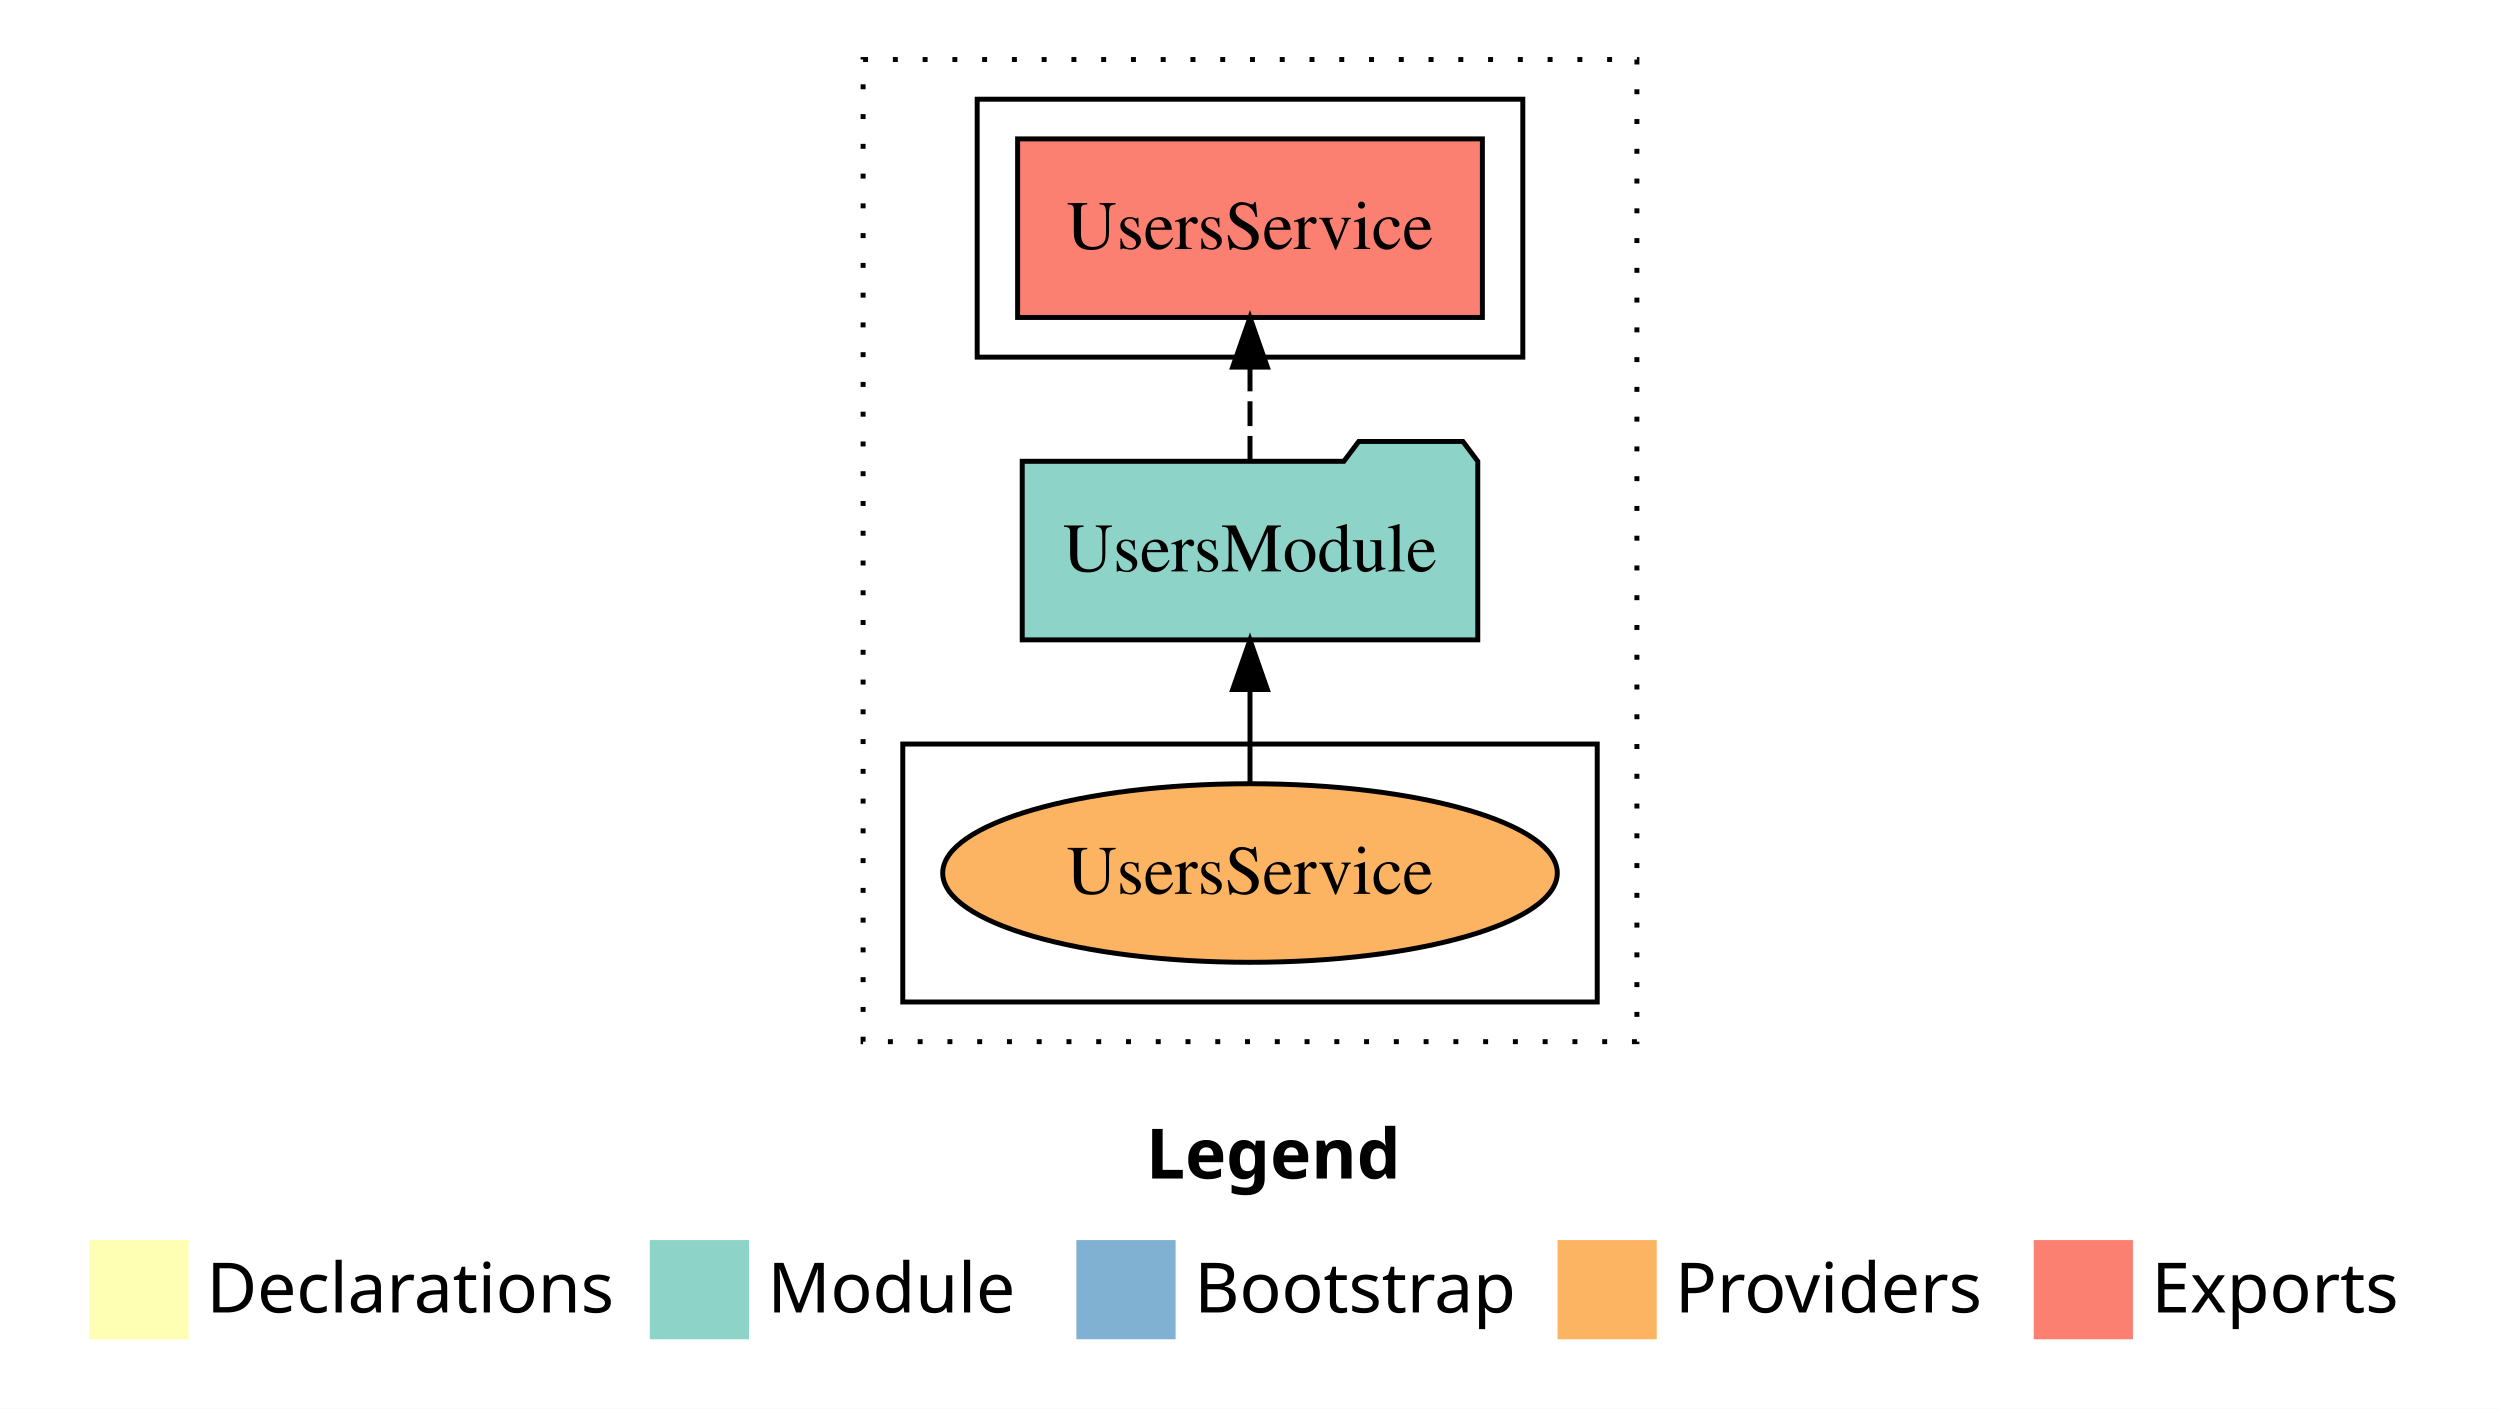
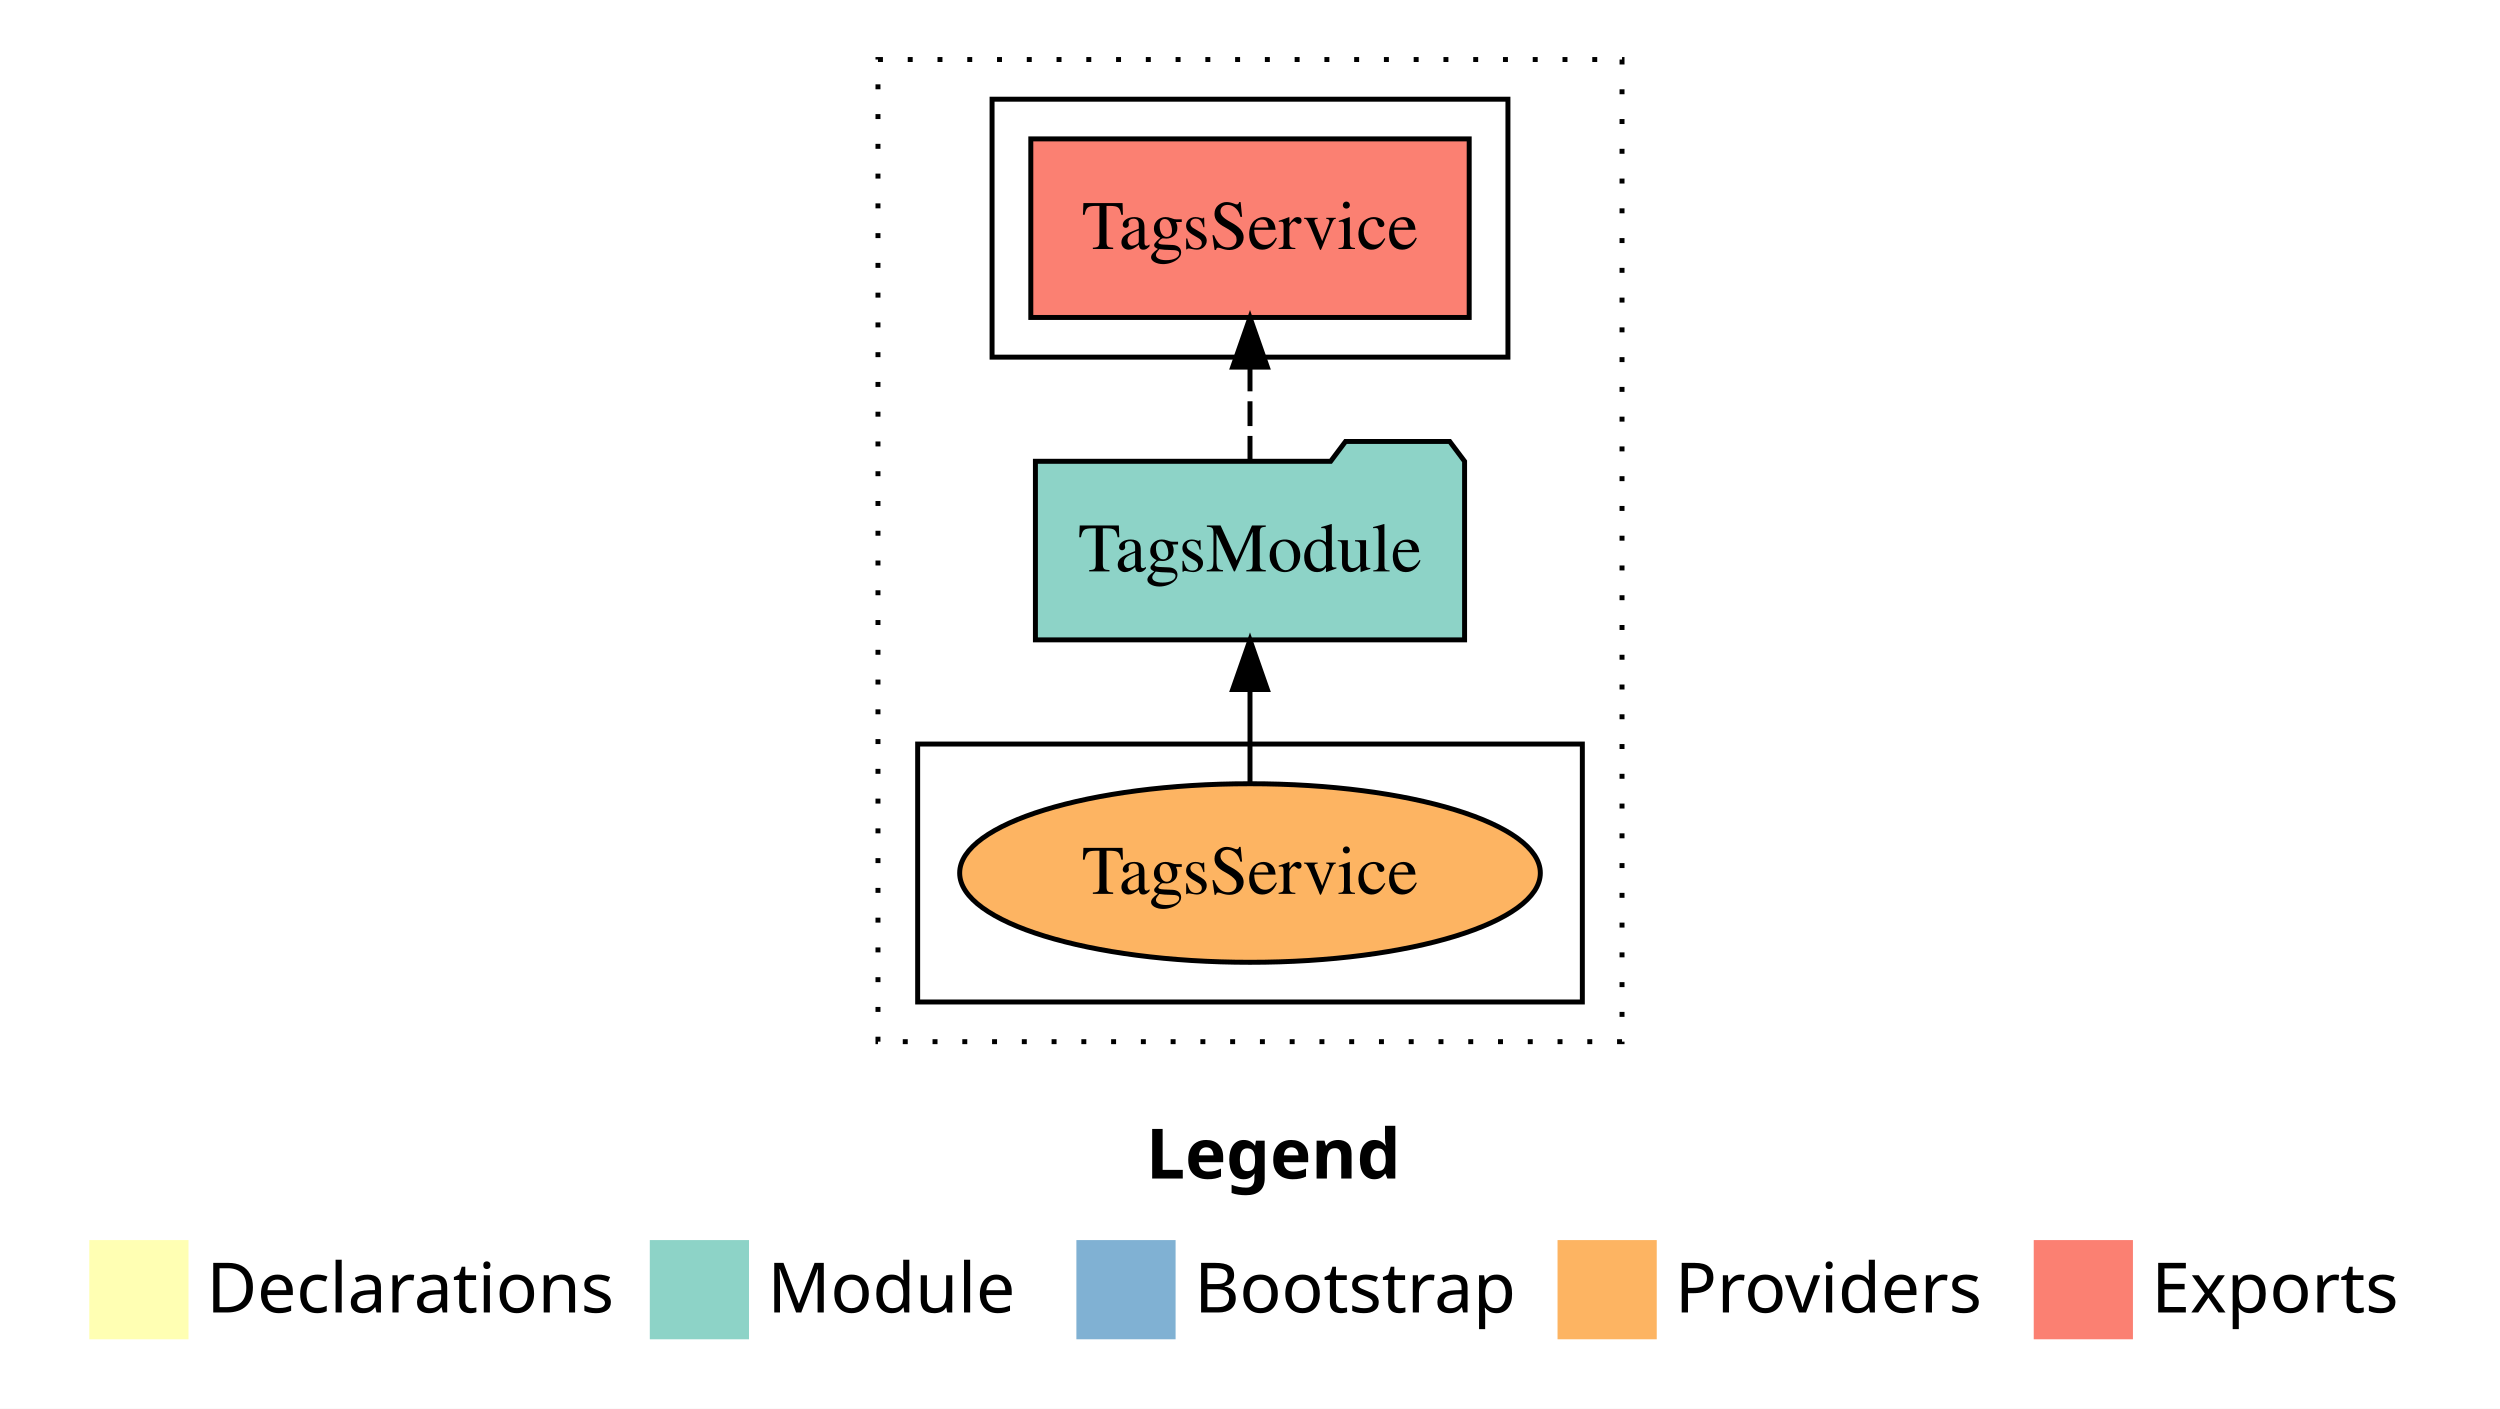
<svg xmlns="http://www.w3.org/2000/svg" width="504pt" height="284pt" viewBox="0.00 0.00 504.00 284.00">
  <g id="graph0" class="graph" transform="scale(1 1) rotate(0) translate(4 280)">
    <polygon fill="white" stroke="transparent" points="-4,4 -4,-280 500,-280 500,4 -4,4" />
    <text text-anchor="start" x="227.01" y="-42.4" font-family="Times-12" font-weight="bold" font-size="14.00">Legend</text>
    <polygon fill="#ffffb3" stroke="transparent" points="14,-10 14,-30 34,-30 34,-10 14,-10" />
    <text text-anchor="start" x="37.63" y="-15.4" font-family="Times-12" font-size="14.00">  Declarations</text>
    <polygon fill="#8dd3c7" stroke="transparent" points="127,-10 127,-30 147,-30 147,-10 127,-10" />
    <text text-anchor="start" x="150.73" y="-15.4" font-family="Times-12" font-size="14.00">  Module</text>
    <polygon fill="#80b1d3" stroke="transparent" points="213,-10 213,-30 233,-30 233,-10 213,-10" />
    <text text-anchor="start" x="236.78" y="-15.4" font-family="Times-12" font-size="14.00">  Bootstrap</text>
    <polygon fill="#fdb462" stroke="transparent" points="310,-10 310,-30 330,-30 330,-10 310,-10" />
    <text text-anchor="start" x="333.67" y="-15.4" font-family="Times-12" font-size="14.00">  Providers</text>
    <polygon fill="#fb8072" stroke="transparent" points="406,-10 406,-30 426,-30 426,-10 406,-10" />
    <text text-anchor="start" x="429.73" y="-15.4" font-family="Times-12" font-size="14.00">  Exports</text>
    <g id="clust1" class="cluster">
-       <polygon fill="none" stroke="black" stroke-dasharray="1,5" points="170,-70 170,-268 326,-268 326,-70 170,-70" />
+       <polygon fill="none" stroke="black" stroke-dasharray="1,5" points="173,-70 173,-268 323,-268 323,-70 173,-70" />
+     </g>
+     <g id="clust4" class="cluster">
+       <polygon fill="none" stroke="black" points="196,-208 196,-260 300,-260 300,-208 196,-208" />
    </g>
    <g id="clust6" class="cluster">
-       <polygon fill="none" stroke="black" points="178,-78 178,-130 318,-130 318,-78 178,-78" />
-     </g>
-     <g id="clust4" class="cluster">
-       <polygon fill="none" stroke="black" points="193,-208 193,-260 303,-260 303,-208 193,-208" />
+       <polygon fill="none" stroke="black" points="181,-78 181,-130 315,-130 315,-78 181,-78" />
    </g>
    <g id="node1" class="node">
-       <polygon fill="#fb8072" stroke="black" points="294.85,-252 201.15,-252 201.15,-216 294.85,-216 294.85,-252" />
-       <text text-anchor="middle" x="248" y="-229.8" font-family="Times,serif" font-size="14.00">UsersService </text>
+       <polygon fill="#fb8072" stroke="black" points="292.19,-252 203.81,-252 203.81,-216 292.19,-216 292.19,-252" />
+       <text text-anchor="middle" x="248" y="-229.8" font-family="Times,serif" font-size="14.00">TagsService </text>
    </g>
    <g id="node2" class="node">
-       <polygon fill="#8dd3c7" stroke="black" points="293.92,-187 290.92,-191 269.92,-191 266.92,-187 202.08,-187 202.08,-151 293.92,-151 293.92,-187" />
-       <text text-anchor="middle" x="248" y="-164.8" font-family="Times,serif" font-size="14.00">UsersModule</text>
+       <polygon fill="#8dd3c7" stroke="black" points="291.26,-187 288.26,-191 267.26,-191 264.26,-187 204.74,-187 204.74,-151 291.26,-151 291.26,-187" />
+       <text text-anchor="middle" x="248" y="-164.8" font-family="Times,serif" font-size="14.00">TagsModule</text>
    </g>
    <g id="edge1" class="edge">
      <path fill="none" stroke="black" stroke-dasharray="5,2" d="M248,-187.11C248,-187.11 248,-205.99 248,-205.99" />
      <polygon fill="black" stroke="black" points="244.5,-205.99 248,-215.99 251.5,-205.99 244.5,-205.99" />
    </g>
    <g id="node3" class="node">
-       <ellipse fill="#fdb462" stroke="black" cx="248" cy="-104" rx="61.95" ry="18" />
-       <text text-anchor="middle" x="248" y="-99.8" font-family="Times,serif" font-size="14.00">UsersService</text>
+       <ellipse fill="#fdb462" stroke="black" cx="248" cy="-104" rx="58.53" ry="18" />
+       <text text-anchor="middle" x="248" y="-99.8" font-family="Times,serif" font-size="14.00">TagsService</text>
    </g>
    <g id="edge2" class="edge">
      <path fill="none" stroke="black" d="M248,-122.11C248,-122.11 248,-140.99 248,-140.99" />
      <polygon fill="black" stroke="black" points="244.5,-140.99 248,-150.99 251.5,-140.99 244.5,-140.99" />
    </g>
  </g>
</svg>
